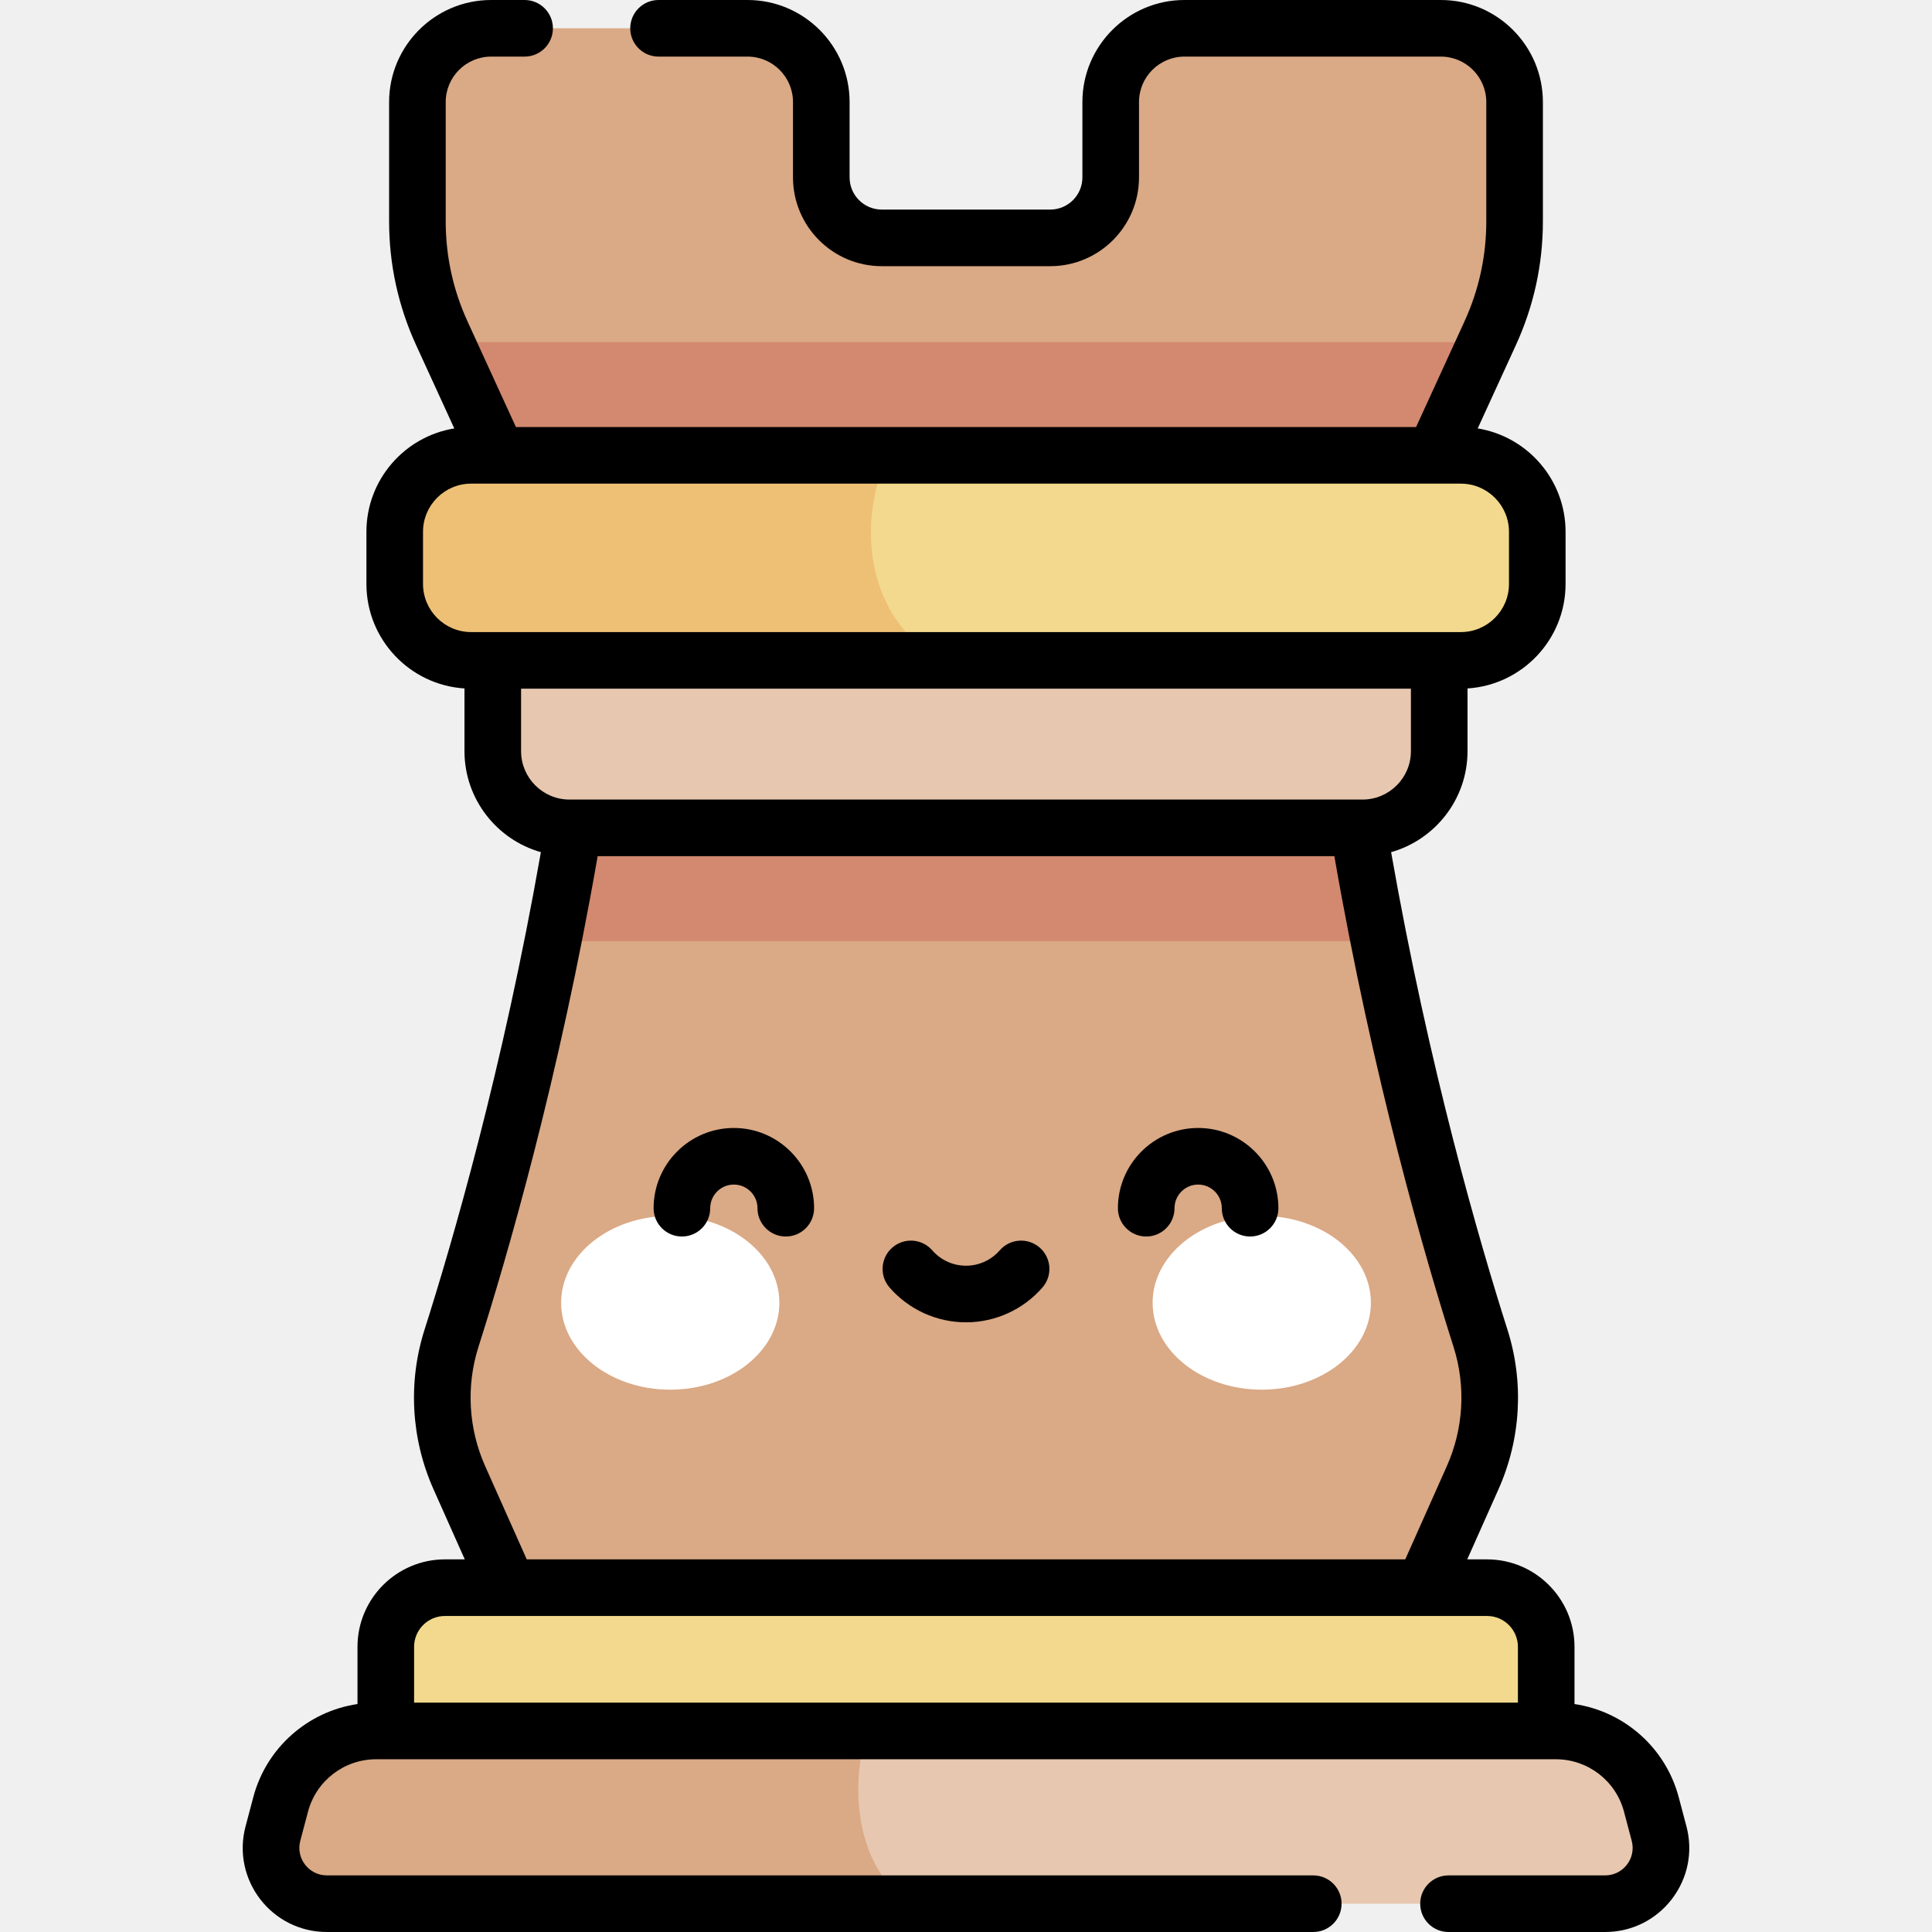
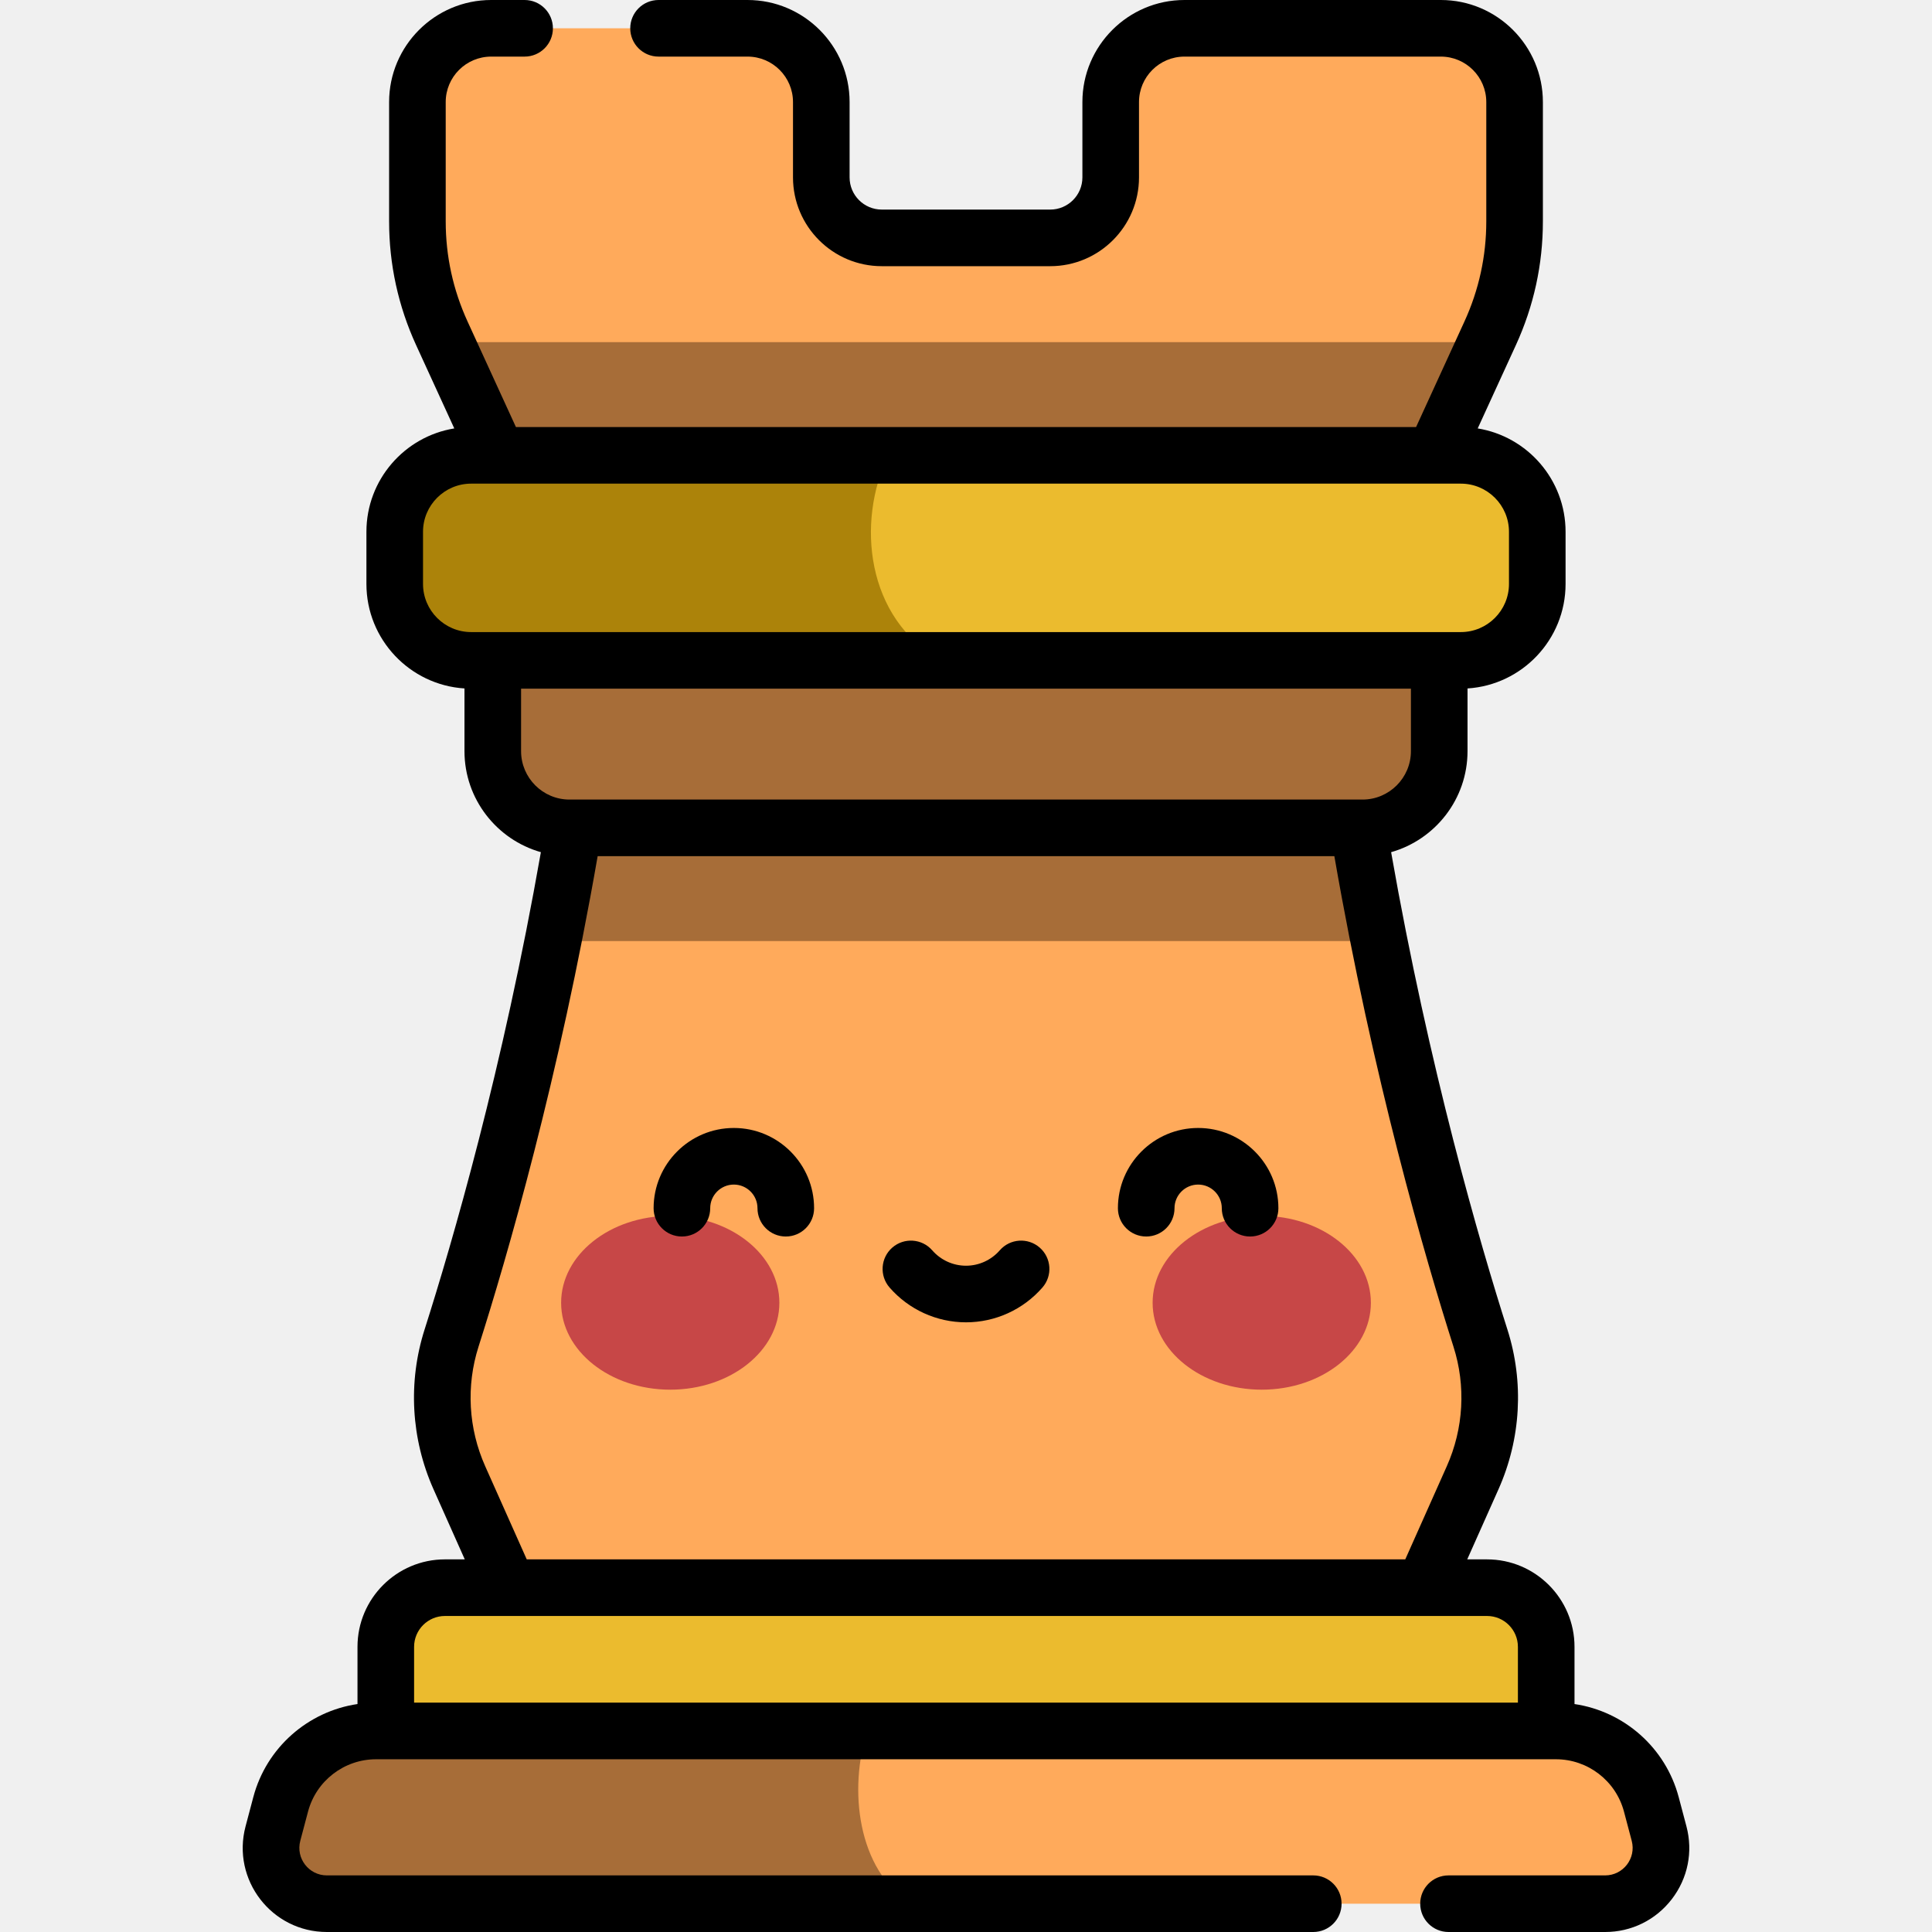
<svg xmlns="http://www.w3.org/2000/svg" id="Capa_1" enable-background="new 0 0 512 512" height="512" viewBox="0 0 512 512" width="512">
+   <style>
+         .rook-light-main {
+             fill: #ffaa5b;
+         }
+ 
+         .rook-light-main-shadow {
+             fill: #a76d38;
+         }
+ 
+         .rook-light-blush {
+             fill: #c74747
+         }
+ 
+         .light-accent {
+             fill: #ebbb2e;
+         }
+ 
+         .light-accent-shadow {
+             fill: #ac830a
+         }
+     </style>
  <g>
-     <path d="m377.275 420.751 12.985-29.116c5.205-11.672 5.955-24.851 2.074-37.027-8.037-25.214-22.215-74.331-32.389-135.215h-207.889c-10.174 60.884-24.352 110.001-32.389 135.215-3.881 12.176-3.131 25.355 2.074 37.027l12.985 29.116z" fill="#daa985" />
-     <path d="m380.09 120.671 14.815-32.331c4.268-9.314 6.477-19.44 6.477-29.685v-31.609c0-10.795-8.751-19.546-19.546-19.546h-67.944c-10.795 0-19.546 8.751-19.546 19.546v19.97c0 8.85-7.175 16.025-16.025 16.025h-44.645c-8.85 0-16.025-7.174-16.025-16.025v-19.97c0-10.795-8.751-19.546-19.546-19.546h-67.943c-10.795 0-19.546 8.751-19.546 19.546v31.609c0 10.246 2.209 20.371 6.478 29.685l14.815 32.331z" fill="#daa985" />
-     <path d="m387.139 90.671h-262.278c-2.203 0-4.369.158-6.498.434l13.548 29.566h248.18l13.548-29.566c-2.131-.276-4.297-.434-6.5-.434z" fill="#d2896f" />
-     <path d="m387.139 175.007h-262.278c-11.187 0-20.255-9.068-20.255-20.255v-13.826c0-11.187 9.068-20.255 20.255-20.255h262.278c11.186 0 20.255 9.068 20.255 20.255v13.826c0 11.187-9.068 20.255-20.255 20.255z" fill="#f2d98d" />
-     <path d="m124.861 120.671c-11.186 0-20.255 9.069-20.255 20.255v13.826c0 11.187 9.069 20.255 20.255 20.255h124.475c-19.825-11.044-22.473-36.613-13.943-54.336z" fill="#eec076" />
-     <path d="m359.945 219.393h-207.889c-1.72 10.293-3.556 20.24-5.456 29.802 1.426.122 2.865.198 4.322.198h210.158c1.457 0 2.895-.076 4.321-.198-1.9-9.562-3.736-19.509-5.456-29.802z" fill="#d2896f" />
-     <path d="m381.409 175.007h-250.818v24.055c0 11.228 9.102 20.331 20.331 20.331h210.157c11.228 0 20.331-9.102 20.331-20.331z" fill="#e7c7af" />
-     <path d="m409.761 458.721h-307.522v-22.294c0-8.658 7.019-15.677 15.677-15.677h276.169c8.658 0 15.677 7.019 15.677 15.677v22.294z" fill="#f2d98d" />
-     <path d="m412.335 458.721h-312.67c-11.868 0-22.248 7.988-25.288 19.46l-2.05 7.736c-2.487 9.386 4.59 18.583 14.3 18.583h338.744c9.71 0 16.787-9.196 14.3-18.583l-2.05-7.736c-3.038-11.471-13.418-19.46-25.286-19.46z" fill="#e7c7af" />
-     <path d="m229.851 458.721h-130.186c-11.868 0-22.248 7.989-25.288 19.46l-2.05 7.736c-2.487 9.386 4.59 18.583 14.3 18.583h154.766c-14.25-8.965-16.544-30.525-11.542-45.779z" fill="#daa985" />
+     <path d="m377.275 420.751 12.985-29.116c5.205-11.672 5.955-24.851 2.074-37.027-8.037-25.214-22.215-74.331-32.389-135.215h-207.889c-10.174 60.884-24.352 110.001-32.389 135.215-3.881 12.176-3.131 25.355 2.074 37.027l12.985 29.116z" class="rook-light-main" />
+     <path d="m380.09 120.671 14.815-32.331c4.268-9.314 6.477-19.44 6.477-29.685v-31.609c0-10.795-8.751-19.546-19.546-19.546h-67.944c-10.795 0-19.546 8.751-19.546 19.546v19.97c0 8.85-7.175 16.025-16.025 16.025h-44.645c-8.85 0-16.025-7.174-16.025-16.025v-19.97c0-10.795-8.751-19.546-19.546-19.546h-67.943c-10.795 0-19.546 8.751-19.546 19.546v31.609c0 10.246 2.209 20.371 6.478 29.685l14.815 32.331z" class="rook-light-main" />
+     <path d="m387.139 90.671h-262.278c-2.203 0-4.369.158-6.498.434l13.548 29.566h248.18l13.548-29.566c-2.131-.276-4.297-.434-6.5-.434z" class="rook-light-main-shadow" />
+     <path d="m387.139 175.007h-262.278c-11.187 0-20.255-9.068-20.255-20.255v-13.826c0-11.187 9.068-20.255 20.255-20.255h262.278c11.186 0 20.255 9.068 20.255 20.255v13.826c0 11.187-9.068 20.255-20.255 20.255z" class="light-accent" />
+     <path d="m124.861 120.671c-11.186 0-20.255 9.069-20.255 20.255v13.826c0 11.187 9.069 20.255 20.255 20.255h124.475c-19.825-11.044-22.473-36.613-13.943-54.336z" class="light-accent-shadow" />
+     <path d="m359.945 219.393h-207.889c-1.72 10.293-3.556 20.24-5.456 29.802 1.426.122 2.865.198 4.322.198h210.158c1.457 0 2.895-.076 4.321-.198-1.9-9.562-3.736-19.509-5.456-29.802z" class="rook-light-main-shadow" />
+     <path d="m381.409 175.007h-250.818v24.055c0 11.228 9.102 20.331 20.331 20.331h210.157c11.228 0 20.331-9.102 20.331-20.331z" class="rook-light-main-shadow" />
+     <path d="m409.761 458.721h-307.522v-22.294c0-8.658 7.019-15.677 15.677-15.677h276.169c8.658 0 15.677 7.019 15.677 15.677v22.294z" class="light-accent" />
+     <path d="m412.335 458.721h-312.67c-11.868 0-22.248 7.988-25.288 19.46l-2.05 7.736c-2.487 9.386 4.59 18.583 14.3 18.583h338.744c9.71 0 16.787-9.196 14.3-18.583l-2.05-7.736c-3.038-11.471-13.418-19.46-25.286-19.46z" class="rook-light-main" />
+     <path d="m229.851 458.721h-130.186c-11.868 0-22.248 7.989-25.288 19.46l-2.05 7.736c-2.487 9.386 4.59 18.583 14.3 18.583h154.766c-14.25-8.965-16.544-30.525-11.542-45.779z" class="rook-light-main-shadow" />
    <g>
-       <g fill="#fff">
+       <g class="rook-light-blush">
        <ellipse cx="177.623" cy="345.249" rx="28.919" ry="23.03" />
        <ellipse cx="334.377" cy="345.249" rx="28.92" ry="23.03" />
      </g>
    </g>
    <path d="m303.758 327.689c4.143 0 7.5-3.358 7.5-7.5 0-3.455 2.811-6.265 6.265-6.265s6.265 2.811 6.265 6.265c0 4.142 3.357 7.5 7.5 7.5s7.5-3.358 7.5-7.5c0-11.726-9.539-21.265-21.265-21.265s-21.265 9.54-21.265 21.265c0 4.142 3.357 7.5 7.5 7.5zm-47.758 22.74c7.763 0 15.145-3.362 20.255-9.225 2.722-3.122 2.397-7.86-.726-10.582s-7.861-2.396-10.581.726c-2.261 2.593-5.522 4.081-8.948 4.081s-6.688-1.487-8.948-4.081c-2.722-3.122-7.459-3.446-10.582-.726-3.122 2.722-3.447 7.46-.726 10.582 5.111 5.863 12.493 9.225 20.256 9.225zm190.923 133.568-2.05-7.736c-3.48-13.13-14.475-22.726-27.612-24.67v-15.163c0-12.78-10.397-23.177-23.177-23.177h-5.253l8.277-18.561c5.97-13.385 6.811-28.428 2.37-42.36-7.304-22.915-20.741-69.06-30.818-126.496 11.671-3.31 20.248-14.055 20.248-26.772v-16.617c14.481-.917 25.984-12.983 25.984-27.692v-13.827c0-13.782-10.099-25.245-23.284-27.39l10.114-22.071c4.75-10.366 7.159-21.405 7.159-32.81v-31.609c.001-14.913-12.132-27.046-27.045-27.046h-67.943c-14.913 0-27.046 12.133-27.046 27.046v19.97c0 4.701-3.824 8.525-8.524 8.525h-44.645c-4.701 0-8.525-3.824-8.525-8.525v-19.97c0-14.913-12.133-27.046-27.046-27.046h-23.585c-4.142 0-7.5 3.358-7.5 7.5s3.358 7.5 7.5 7.5h23.585c6.642 0 12.046 5.404 12.046 12.046v19.97c0 12.972 10.553 23.525 23.525 23.525h44.645c12.972 0 23.524-10.553 23.524-23.525v-19.97c0-6.642 5.403-12.046 12.046-12.046h67.943c6.643 0 12.046 5.404 12.046 12.046v31.608c0 9.233-1.95 18.169-5.796 26.561l-12.809 27.955h-238.553l-12.81-27.955c-3.846-8.393-5.796-17.33-5.796-26.561v-31.608c0-6.642 5.404-12.046 12.046-12.046h8.863c4.142 0 7.5-3.358 7.5-7.5s-3.358-7.5-7.5-7.5h-8.863c-14.913 0-27.046 12.133-27.046 27.046v31.608c0 11.404 2.409 22.442 7.159 32.81l10.114 22.071c-13.186 2.145-23.285 13.608-23.285 27.39v13.827c0 14.709 11.503 26.776 25.985 27.692v16.617c0 12.717 8.577 23.462 20.248 26.772-10.077 57.436-23.514 103.581-30.818 126.496-4.441 13.931-3.599 28.974 2.37 42.359l8.278 18.561h-5.253c-12.78 0-23.177 10.397-23.177 23.177v15.163c-13.137 1.944-24.133 11.54-27.612 24.671l-2.049 7.735c-3.748 14.147 6.906 28.005 21.55 28.005h261.404c4.143 0 7.5-3.358 7.5-7.5s-3.357-7.5-7.5-7.5h-261.404c-4.787 0-8.278-4.53-7.05-9.162l2.049-7.735c2.165-8.173 9.583-13.881 18.038-13.881h312.67c8.455 0 15.872 5.708 18.038 13.881l2.05 7.735c1.225 4.628-2.26 9.162-7.051 9.162h-41.503c-4.142 0-7.5 3.358-7.5 7.5s3.358 7.5 7.5 7.5h41.503c6.975 0 13.414-3.17 17.668-8.697 4.253-5.527 5.669-12.564 3.883-19.306zm-322.062-316.49c-7.033 0-12.755-5.722-12.755-12.755v-13.827c0-7.033 5.722-12.755 12.755-12.755.396 0 7.531 0 7.091 0 .106 0 260.517.003 255.187 0 7.033 0 12.755 5.722 12.755 12.755v13.827c0 7.033-5.722 12.755-12.755 12.755zm13.23 31.555v-16.555h235.818v16.555c0 7.075-5.756 12.831-12.83 12.831h-210.158c-7.074 0-12.83-5.756-12.83-12.831zm-11.278 157.824c7.485-23.485 21.313-70.974 31.572-129.993h195.232c10.258 59.019 24.086 106.508 31.572 129.993 3.321 10.42 2.69 21.676-1.778 31.694l-11.002 24.671h-232.816l-11.003-24.671c-4.467-10.019-5.099-21.275-1.777-31.694zm275.448 94.335h-292.522v-14.793c0-4.509 3.668-8.177 8.177-8.177.509 0 262.456.004 276.169 0 4.509 0 8.177 3.668 8.177 8.177v14.793zm-221.549-123.532c4.142 0 7.5-3.358 7.5-7.5 0-3.455 2.811-6.265 6.265-6.265 3.455 0 6.265 2.811 6.265 6.265 0 4.142 3.358 7.5 7.5 7.5s7.5-3.358 7.5-7.5c0-11.726-9.54-21.265-21.265-21.265s-21.265 9.54-21.265 21.265c0 4.142 3.358 7.5 7.5 7.5z" />
  </g>
</svg>
